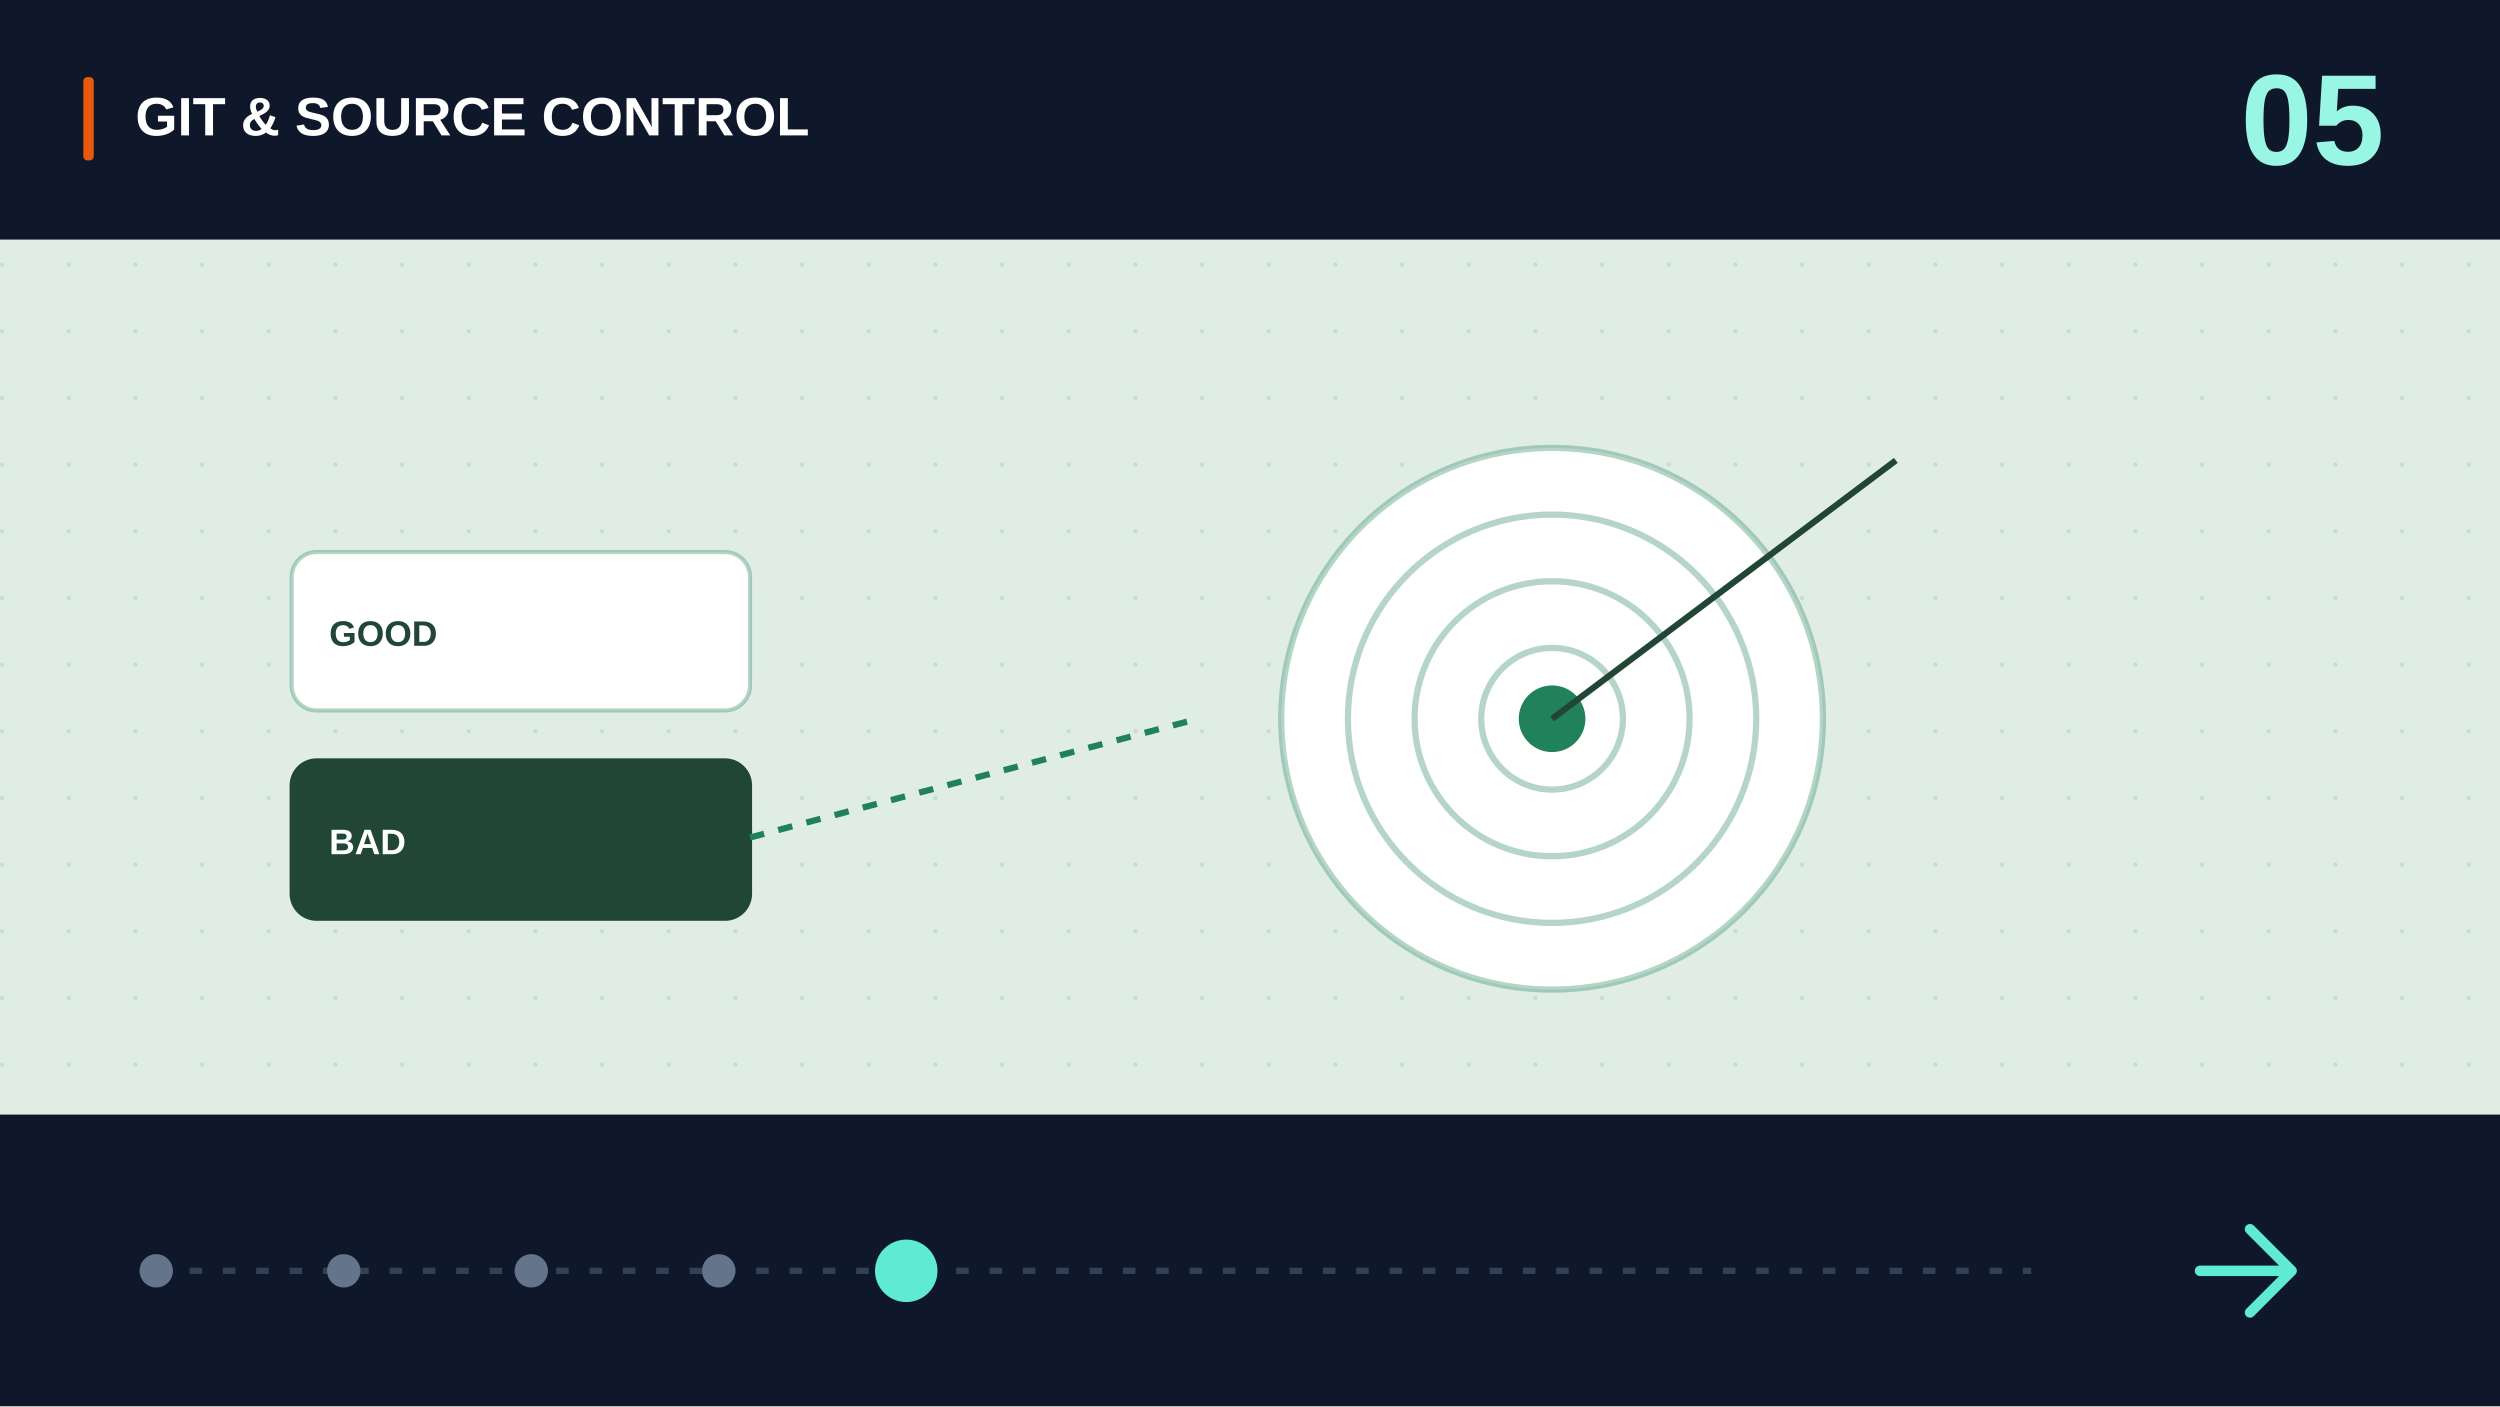
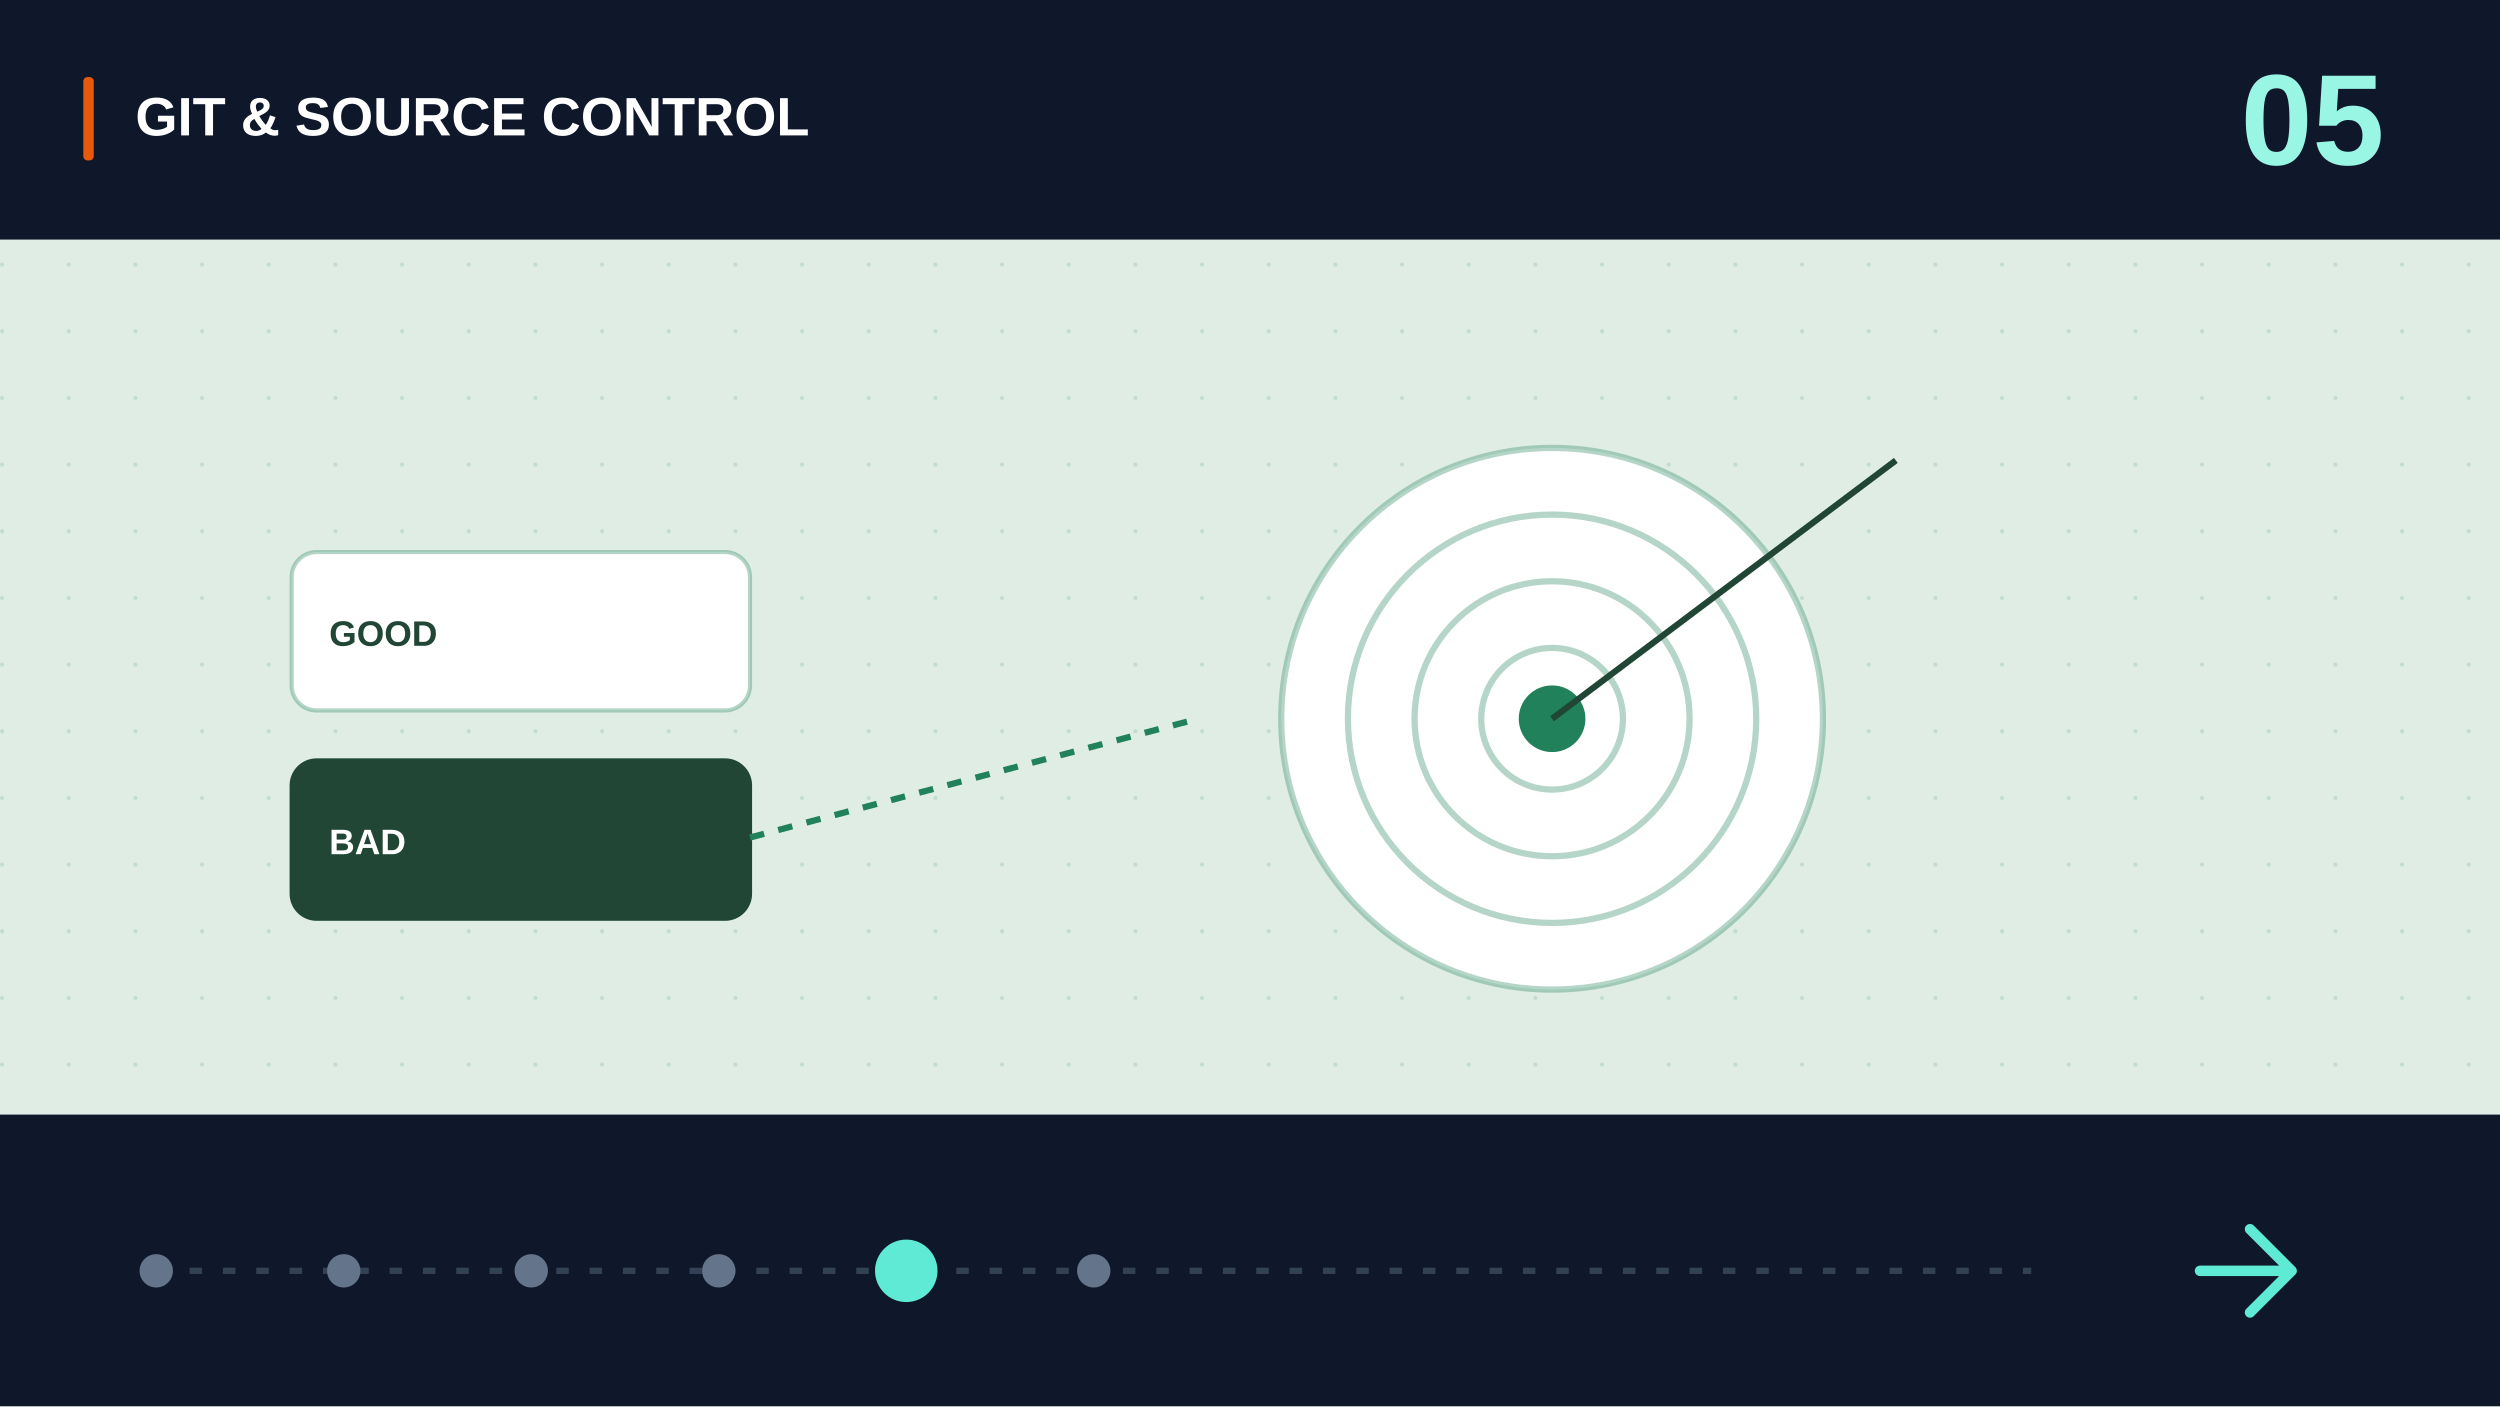
<svg xmlns="http://www.w3.org/2000/svg" width="1200" height="675" viewBox="0 0 1200 675">
  <rect width="1200" height="675" fill="#edf2f7" />
  <svg x="0" y="115" width="1200" height="420" viewBox="0 85 1200 420">
    <defs>
      <pattern id="grid" width="32" height="32" patternUnits="userSpaceOnUse">
        <circle cx="1" cy="1" r="1" fill="#21815b" opacity=".15" />
      </pattern>
    </defs>
    <rect x="0" y="0" width="1200" height="675" rx="0" fill="#dfede5" stroke="none" stroke-width="2" />
    <rect width="1200" height="675" fill="url(#grid)" />
    <text x="54" y="51" font-family="Arial, sans-serif" font-size="14" font-weight="600" fill="#214636">ANTBLOG / ENGINEERING NOTES</text>
    <text x="1080" y="51" font-family="Arial, sans-serif" font-size="16" font-weight="500" fill="#214636">687</text>
    <path d="M54 73L1146 73" stroke="#21815b33" stroke-width="3" fill="none" />
    <circle cx="745" cy="315" r="130" fill="#ffffff" stroke="#21815b55" stroke-width="3" />
    <circle cx="745" cy="315" r="98" fill="#ffffff" stroke="#21815b55" stroke-width="3" />
    <circle cx="745" cy="315" r="66" fill="#ffffff" stroke="#21815b55" stroke-width="3" />
    <circle cx="745" cy="315" r="34" fill="#ffffff" stroke="#21815b55" stroke-width="3" />
    <circle cx="745" cy="315" r="2" fill="#ffffff" stroke="#21815b55" stroke-width="3" />
    <circle cx="745" cy="315" r="16" fill="#21815b" stroke="none" stroke-width="3" />
    <path d="M745 315L910 191" stroke="#214636" stroke-width="3" fill="none" />
    <rect x="140" y="235" width="220" height="76" rx="12" fill="#ffffff" stroke="#21815b55" stroke-width="2" />
    <text x="158" y="280" font-family="Arial, sans-serif" font-size="17" font-weight="600" fill="#214636">GOOD</text>
    <rect x="140" y="335" width="220" height="76" rx="12" fill="#214636" stroke="#214636" stroke-width="2" />
    <text x="158" y="380" font-family="Arial, sans-serif" font-size="17" font-weight="600" fill="#ffffff">BAD</text>
    <path d="M360 372L575 315" stroke="#21815b" stroke-width="3" fill="none" stroke-dasharray="7 7" />
    <rect x="0" y="507" width="1200" height="168" rx="0" fill="#214636" stroke="none" stroke-width="2" />
    <rect x="54" y="539" width="5" height="81" rx="0" fill="#21815b" stroke="none" stroke-width="2" />
    <text x="78" y="578" font-family="Arial, sans-serif" font-size="60" font-weight="700" fill="#ffffff">BISECT</text>
    <text x="80" y="620" font-family="Arial, sans-serif" font-size="20" font-weight="500" fill="#cbd5e1">Tìm commit làm sai cước trong 5 lần thử</text>
  </svg>
  <rect width="1200" height="115" fill="#0f172a" />
  <rect x="40" y="37" width="5" height="40" rx="2" fill="#E8590C" />
  <text x="65" y="65" font-family="Arial,sans-serif" font-size="26" font-weight="700" fill="white">GIT &amp; SOURCE CONTROL</text>
  <text x="1110" y="79" text-anchor="middle" font-family="Arial,sans-serif" font-size="62" font-weight="700" fill="#99f6e4">05</text>
  <rect y="535" width="1200" height="140" fill="#0f172a" />
  <path d="M75 610h900" stroke="#334155" stroke-width="3" stroke-dasharray="6 10" />
  <circle cx="75" cy="610" r="8" fill="#64748b" />
  <circle cx="165" cy="610" r="8" fill="#64748b" />
  <circle cx="255" cy="610" r="8" fill="#64748b" />
  <circle cx="345" cy="610" r="8" fill="#64748b" />
  <circle cx="435" cy="610" r="15" fill="#5eead4" />
+   <circle cx="525" cy="610" r="8" fill="#64748b" />
  <path d="m1080 590 20 20-20 20m-24-20h44" fill="none" stroke="#5eead4" stroke-width="5" stroke-linecap="round" stroke-linejoin="round" />
</svg>
